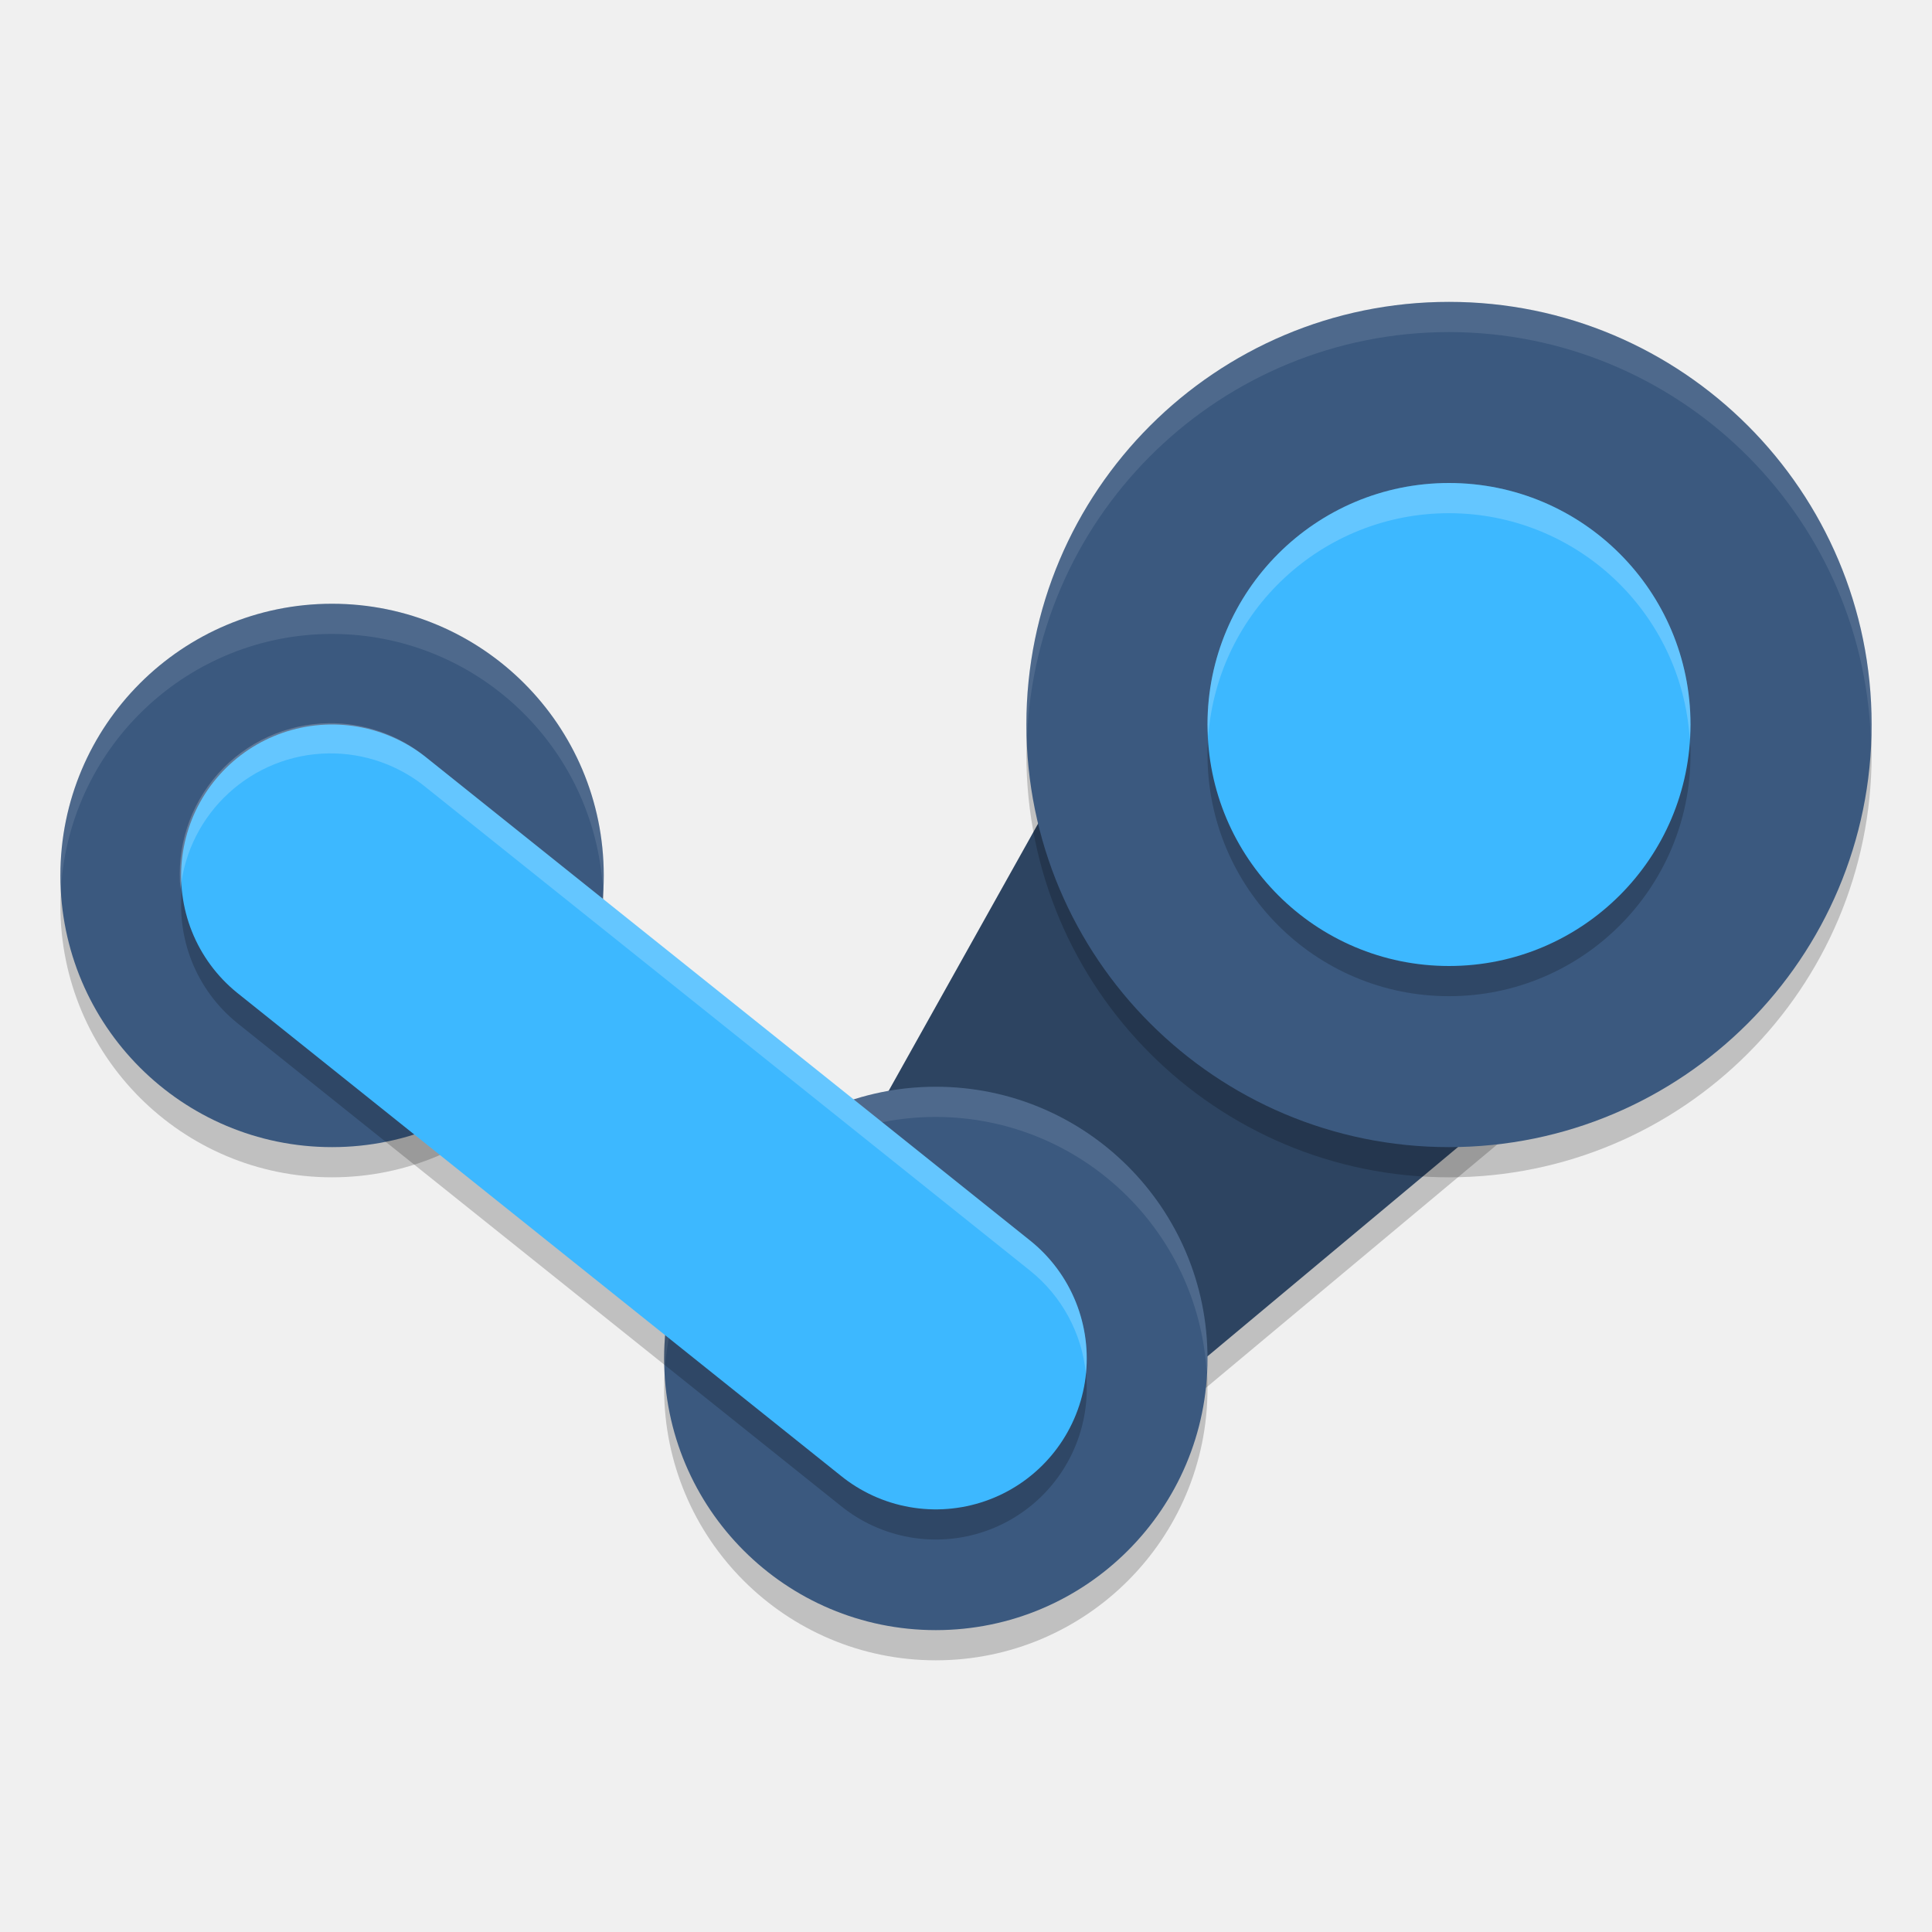
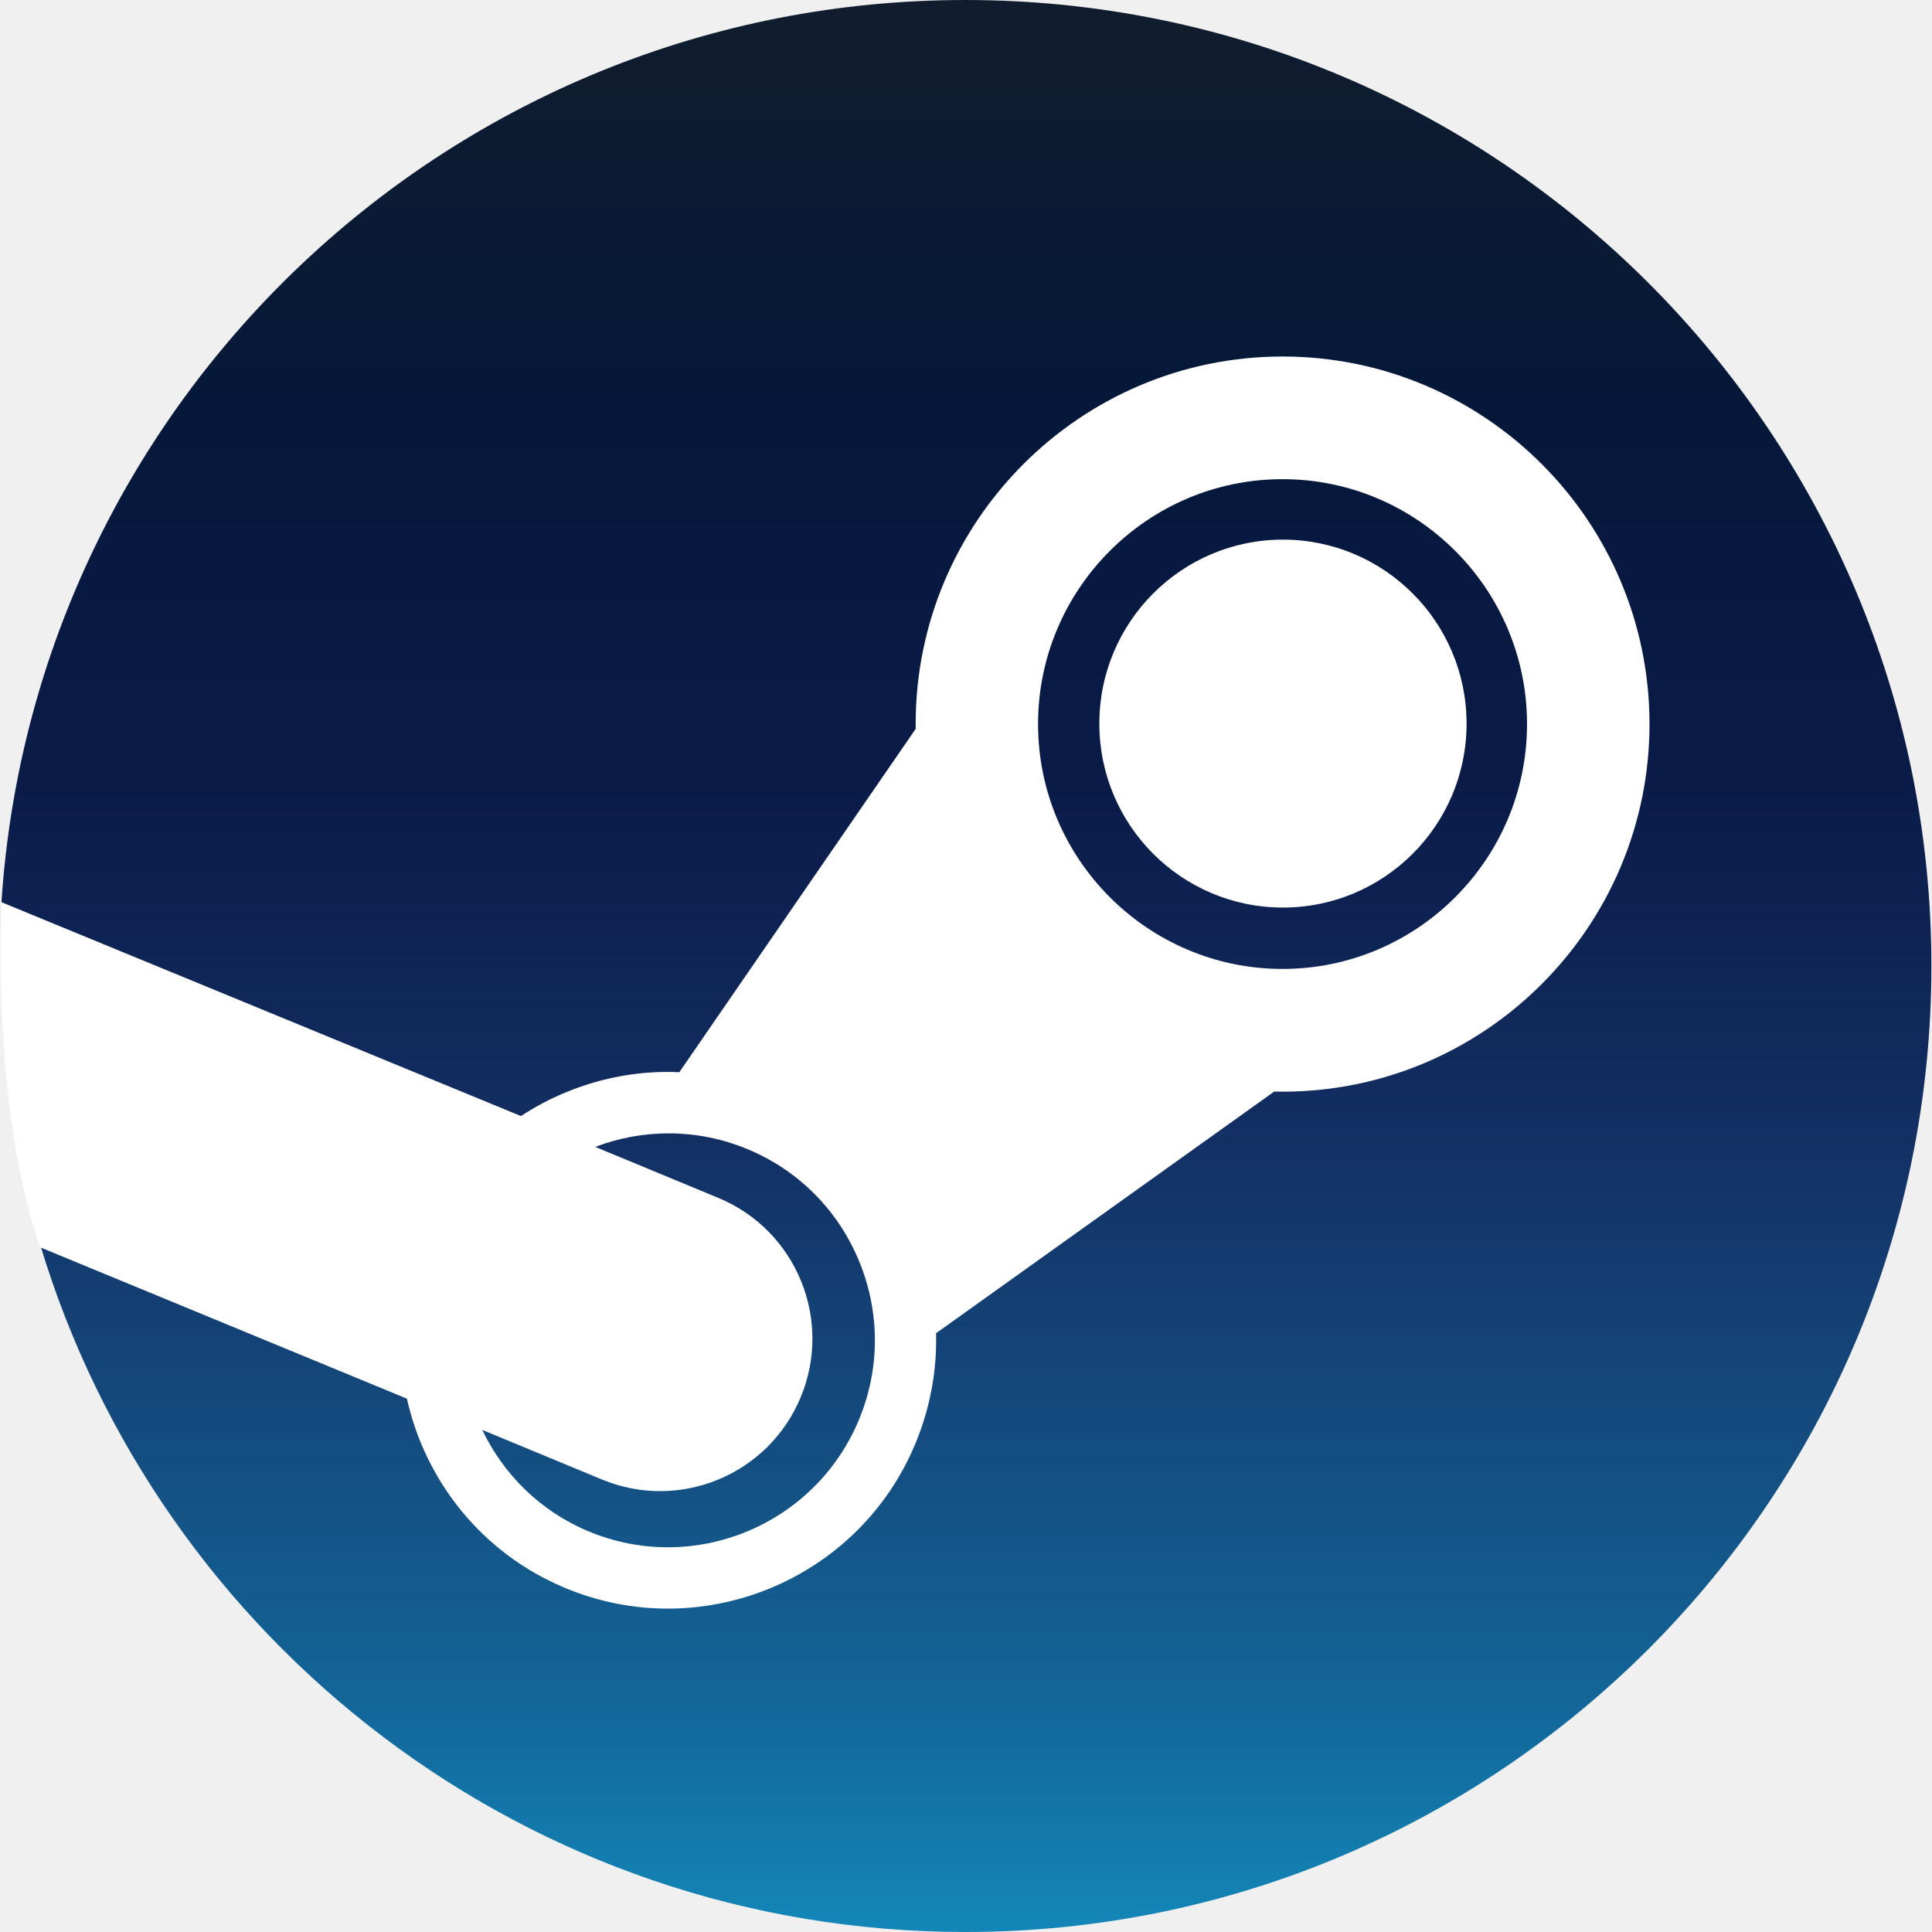
<svg xmlns="http://www.w3.org/2000/svg" width="64" height="64" version="1.1">
-   <path style="opacity:0.2" d="M 25.631,43.942 39.308,19.486 56.771,31.919 33.99,50.951 Z" />
-   <circle style="opacity:0.2" cx="31" cy="46" r="9" />
-   <circle style="opacity:0.2" cx="11" cy="30" r="9" />
-   <path style="fill:#2d4461" d="M 25.631,42.942 39.308,18.486 56.771,30.919 33.99,49.951 Z" />
-   <circle style="opacity:0.2" cx="48" cy="25" r="14" />
-   <circle style="fill:#3b597f" cx="48" cy="24" r="14" />
-   <circle style="fill:#3b597f" cx="31" cy="45" r="9" />
-   <circle style="fill:#3b597f" cx="11" cy="29" r="9" />
-   <path style="opacity:0.1;fill:#ffffff" d="M 31 36 A 9 9 0 0 0 22 45 A 9 9 0 0 0 22.023 45.363 A 9 9 0 0 1 31 37 A 9 9 0 0 1 39.973 45.469 A 9 9 0 0 0 40 45 A 9 9 0 0 0 31 36 z" />
-   <path style="opacity:0.2;fill:none;stroke:#000000;stroke-width:10;stroke-linecap:round" d="m 11,29.999 20,16" />
-   <path style="fill:none;stroke:#3db8ff;stroke-width:10;stroke-linecap:round" d="M 11,29 31,45" />
-   <circle style="opacity:0.2" cx="48" cy="25" r="8" />
-   <circle style="fill:#3db8ff" cx="48" cy="24" r="8" />
-   <path style="opacity:0.1;fill:#ffffff" d="M 48 10 A 14 14 0 0 0 34 24 A 14 14 0 0 0 34.02 24.451 A 14 14 0 0 1 48 11 A 14 14 0 0 1 61.975 24.496 A 14 14 0 0 0 62 24 A 14 14 0 0 0 48 10 z" />
-   <path style="opacity:0.1;fill:#ffffff" d="M 11 20 A 9 9 0 0 0 2 29 A 9 9 0 0 0 2.023 29.363 A 9 9 0 0 1 11 21 A 9 9 0 0 1 19.973 29.469 A 9 9 0 0 0 20 29 A 9 9 0 0 0 11 20 z" />
-   <path style="opacity:0.2;fill:#ffffff" d="M 48 16 A 8 8 0 0 0 40 24 A 8 8 0 0 0 40.023 24.4 A 8 8 0 0 1 48 17 A 8 8 0 0 1 55.975 24.477 A 8 8 0 0 0 56 24 A 8 8 0 0 0 48 16 z" />
-   <path style="opacity:0.2;fill:#ffffff" d="M 10.891 23.957 A 5 5 0 0 0 5.98 29.461 A 5 5 0 0 1 10.891 24.957 A 5 5 0 0 1 14.125 26.094 L 34.125 42.094 A 5.002 5.002 0 0 1 35.971 45.5 A 5.002 5.002 0 0 0 34.125 41.094 L 14.125 25.094 A 5 5 0 0 0 10.891 23.957 z" />
+   <defs>
+     <linearGradient id="a" x1="116.69" x2="116.69" y2="232.87" gradientTransform="matrix(.27453 0 0 .27483 -.020737 1.85e-7)" gradientUnits="userSpaceOnUse">
+       <stop stop-color="#111D2E" offset="0" />
+       <stop stop-color="#051839" offset=".212" />
+       <stop stop-color="#0A1B48" offset=".407" />
+       <stop stop-color="#132E62" offset=".581" />
+       <stop stop-color="#144B7E" offset=".738" />
+       <stop stop-color="#136497" offset=".873" />
+       <stop stop-color="#1387B8" offset="1" />
+     </linearGradient>
+   </defs>
+   <path d="m1.323 41.204c3.953 13.187 16.183 22.796 30.657 22.796 17.673 0 32-14.327 32-32 0-17.673-14.327-32-32-32-16.959 0-30.835 13.193-31.931 29.874 2.071 3.477 2.879 5.628 1.275 11.33z" fill="url(#a)" stroke-width=".275" />
+   <path d="m30.331 23.985c0 0.054 0 0.108 0.003 0.158l-7.83 11.375c-1.268-0.058-2.541 0.165-3.748 0.662-0.532 0.217-1.031 0.483-1.498 0.791l-17.195-7.079c1.3459e-4 0-0.398 6.546 1.26 11.424l12.156 5.016c0.61 2.728 2.481 5.12 5.242 6.271 4.516 1.887 9.724-0.264 11.603-4.782 0.489-1.181 0.717-2.42 0.684-3.656l11.204-8.007c0.091 0.003 0.184 0.005 0.275 0.005 6.705 0 12.155-5.466 12.155-12.179 0-6.713-5.45-12.174-12.155-12.174-6.702 0-12.155 5.461-12.155 12.174zm-1.879 23.05c-1.454 3.491-5.466 5.147-8.953 3.694-1.609-0.67-2.823-1.898-3.524-3.362l3.957 1.64c2.572 1.071 5.522-0.148 6.591-2.719 1.072-2.574-0.144-5.529-2.715-6.601l-4.09-1.695c1.578-0.599 3.373-0.621 5.049 0.077 1.69 0.703 3.001 2.027 3.696 3.719s0.692 3.56-0.011 5.246m14.033-14.937c-4.463 0-8.098-3.639-8.098-8.113 0-4.47 3.634-8.111 8.098-8.111 4.466 0 8.1 3.641 8.1 8.111 0 4.474-3.634 8.113-8.1 8.113m-6.068-8.126c0-3.366 2.725-6.095 6.081-6.095 3.359 0 6.084 2.73 6.084 6.095 0 3.366-2.725 6.093-6.084 6.093-3.357 0-6.081-2.727-6.081-6.093z" fill="#fff" stroke-width=".275" />
</svg>
